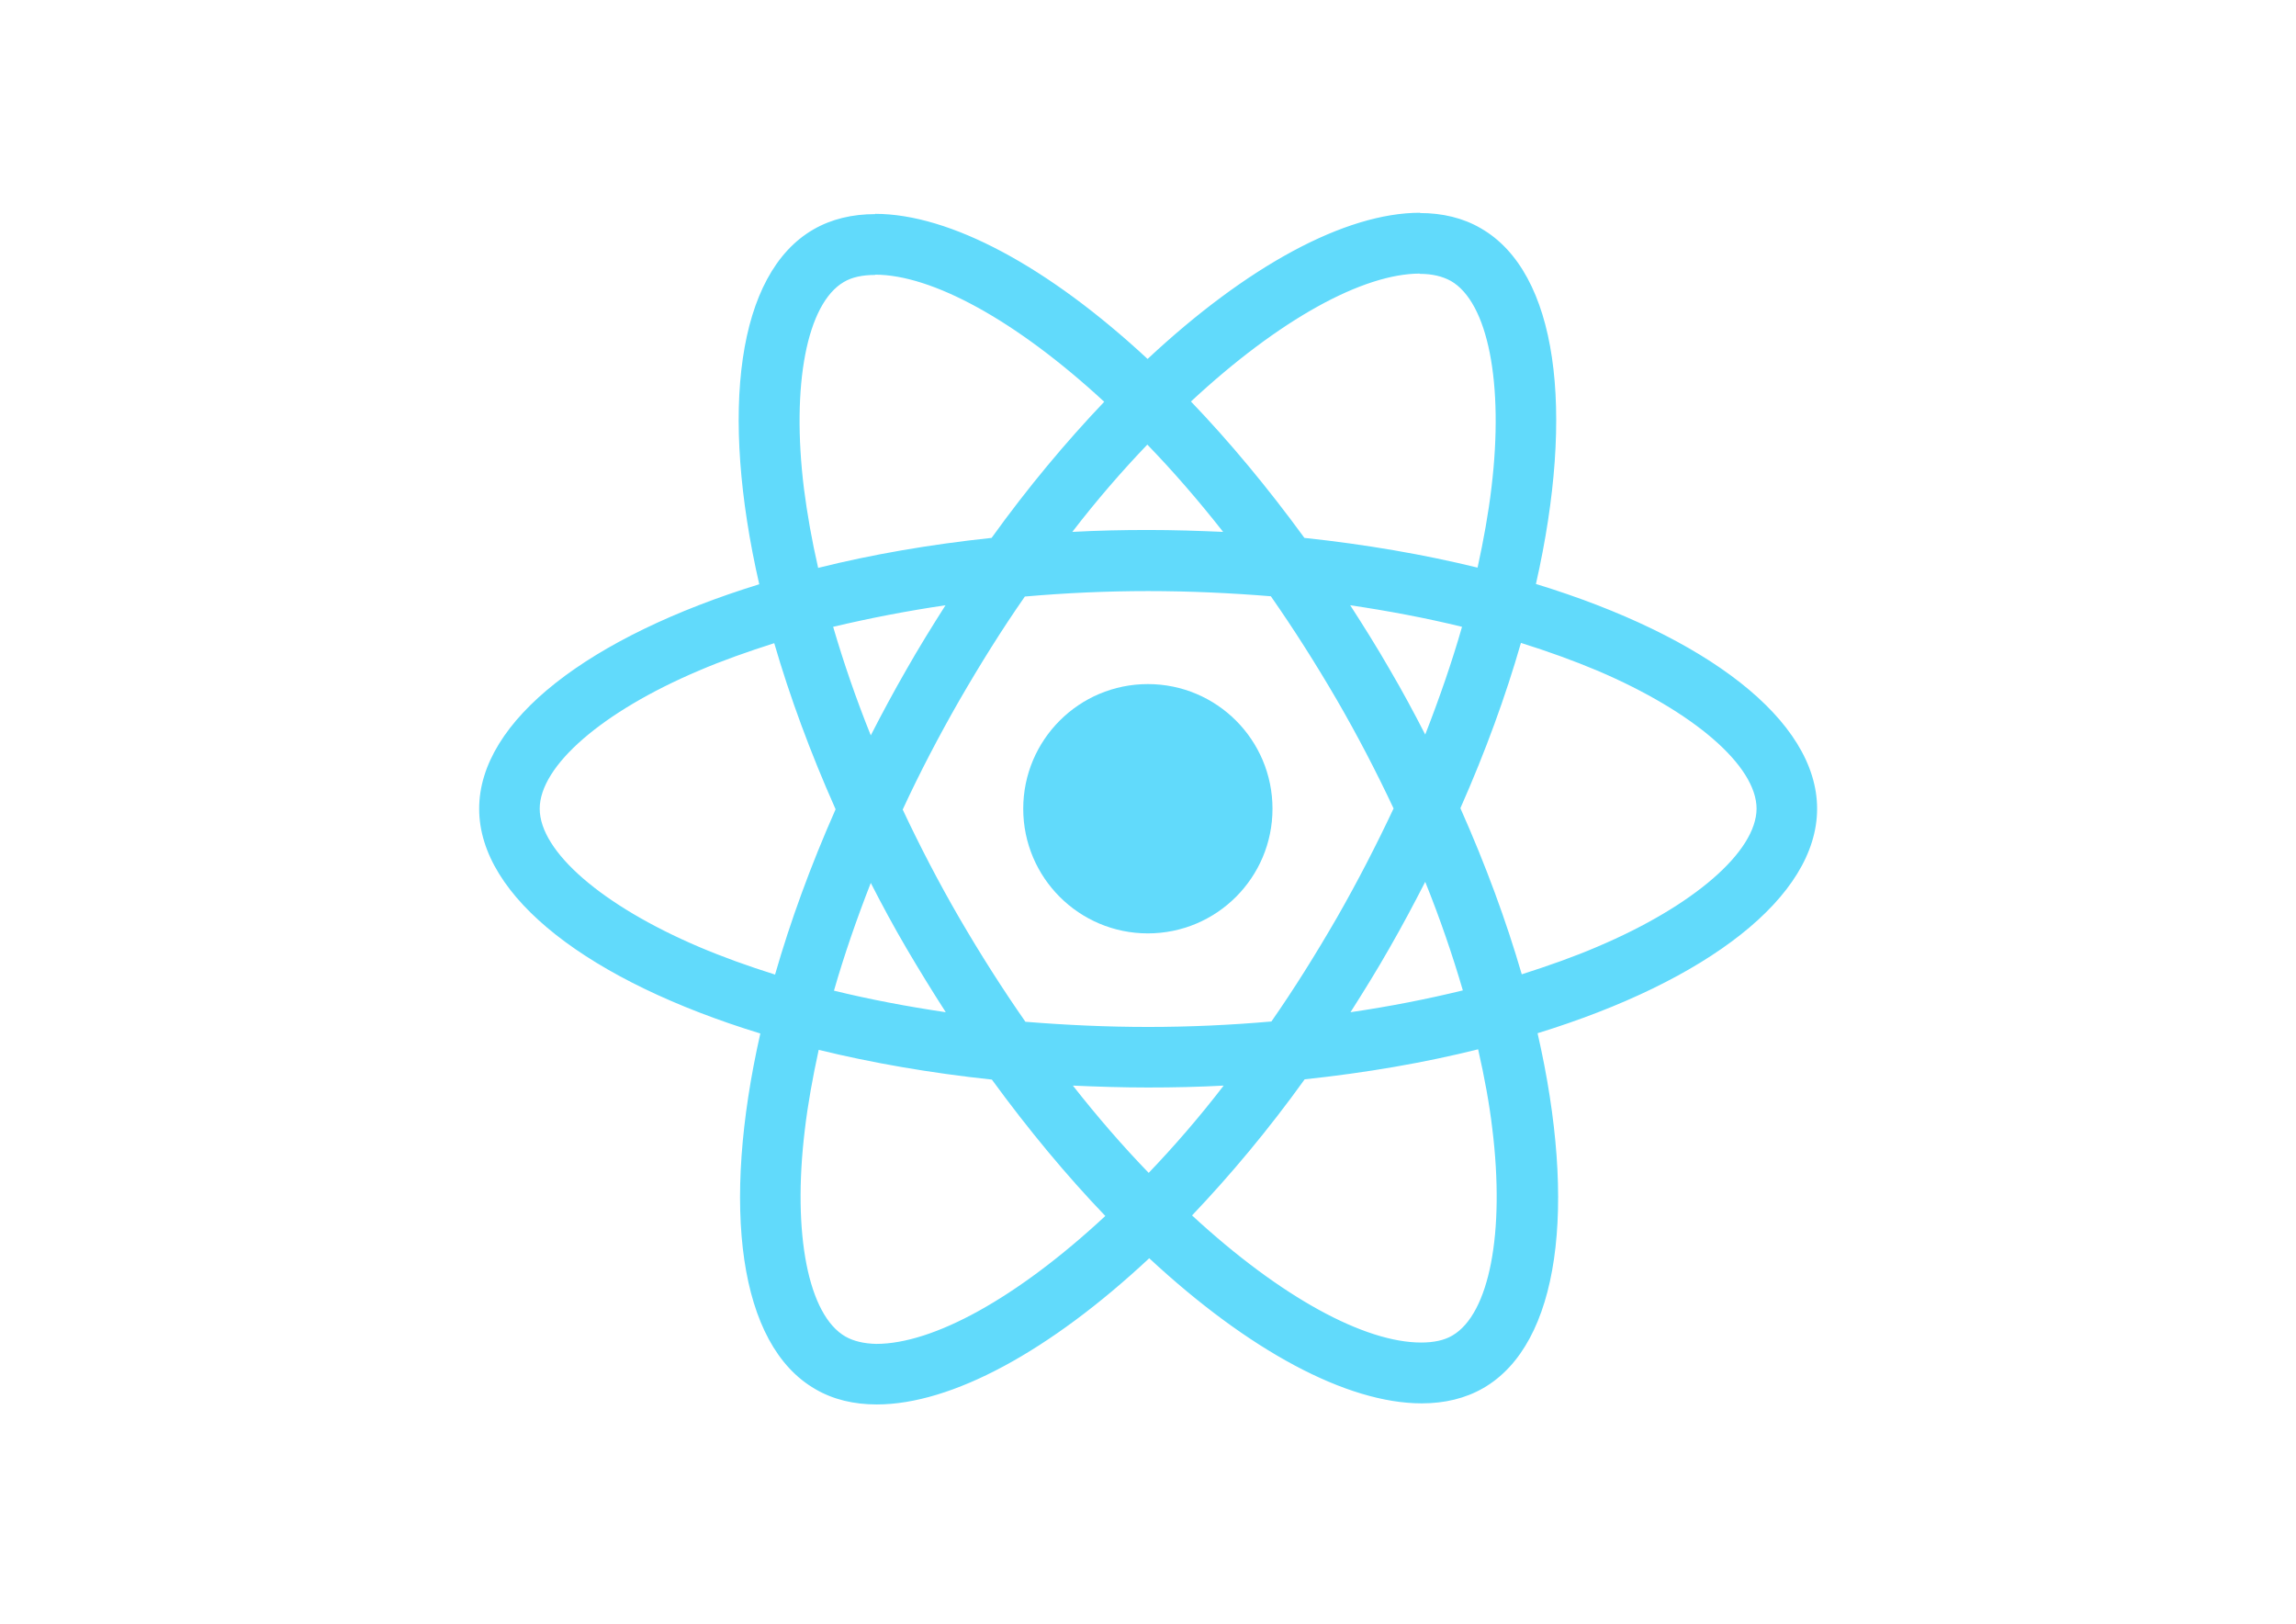
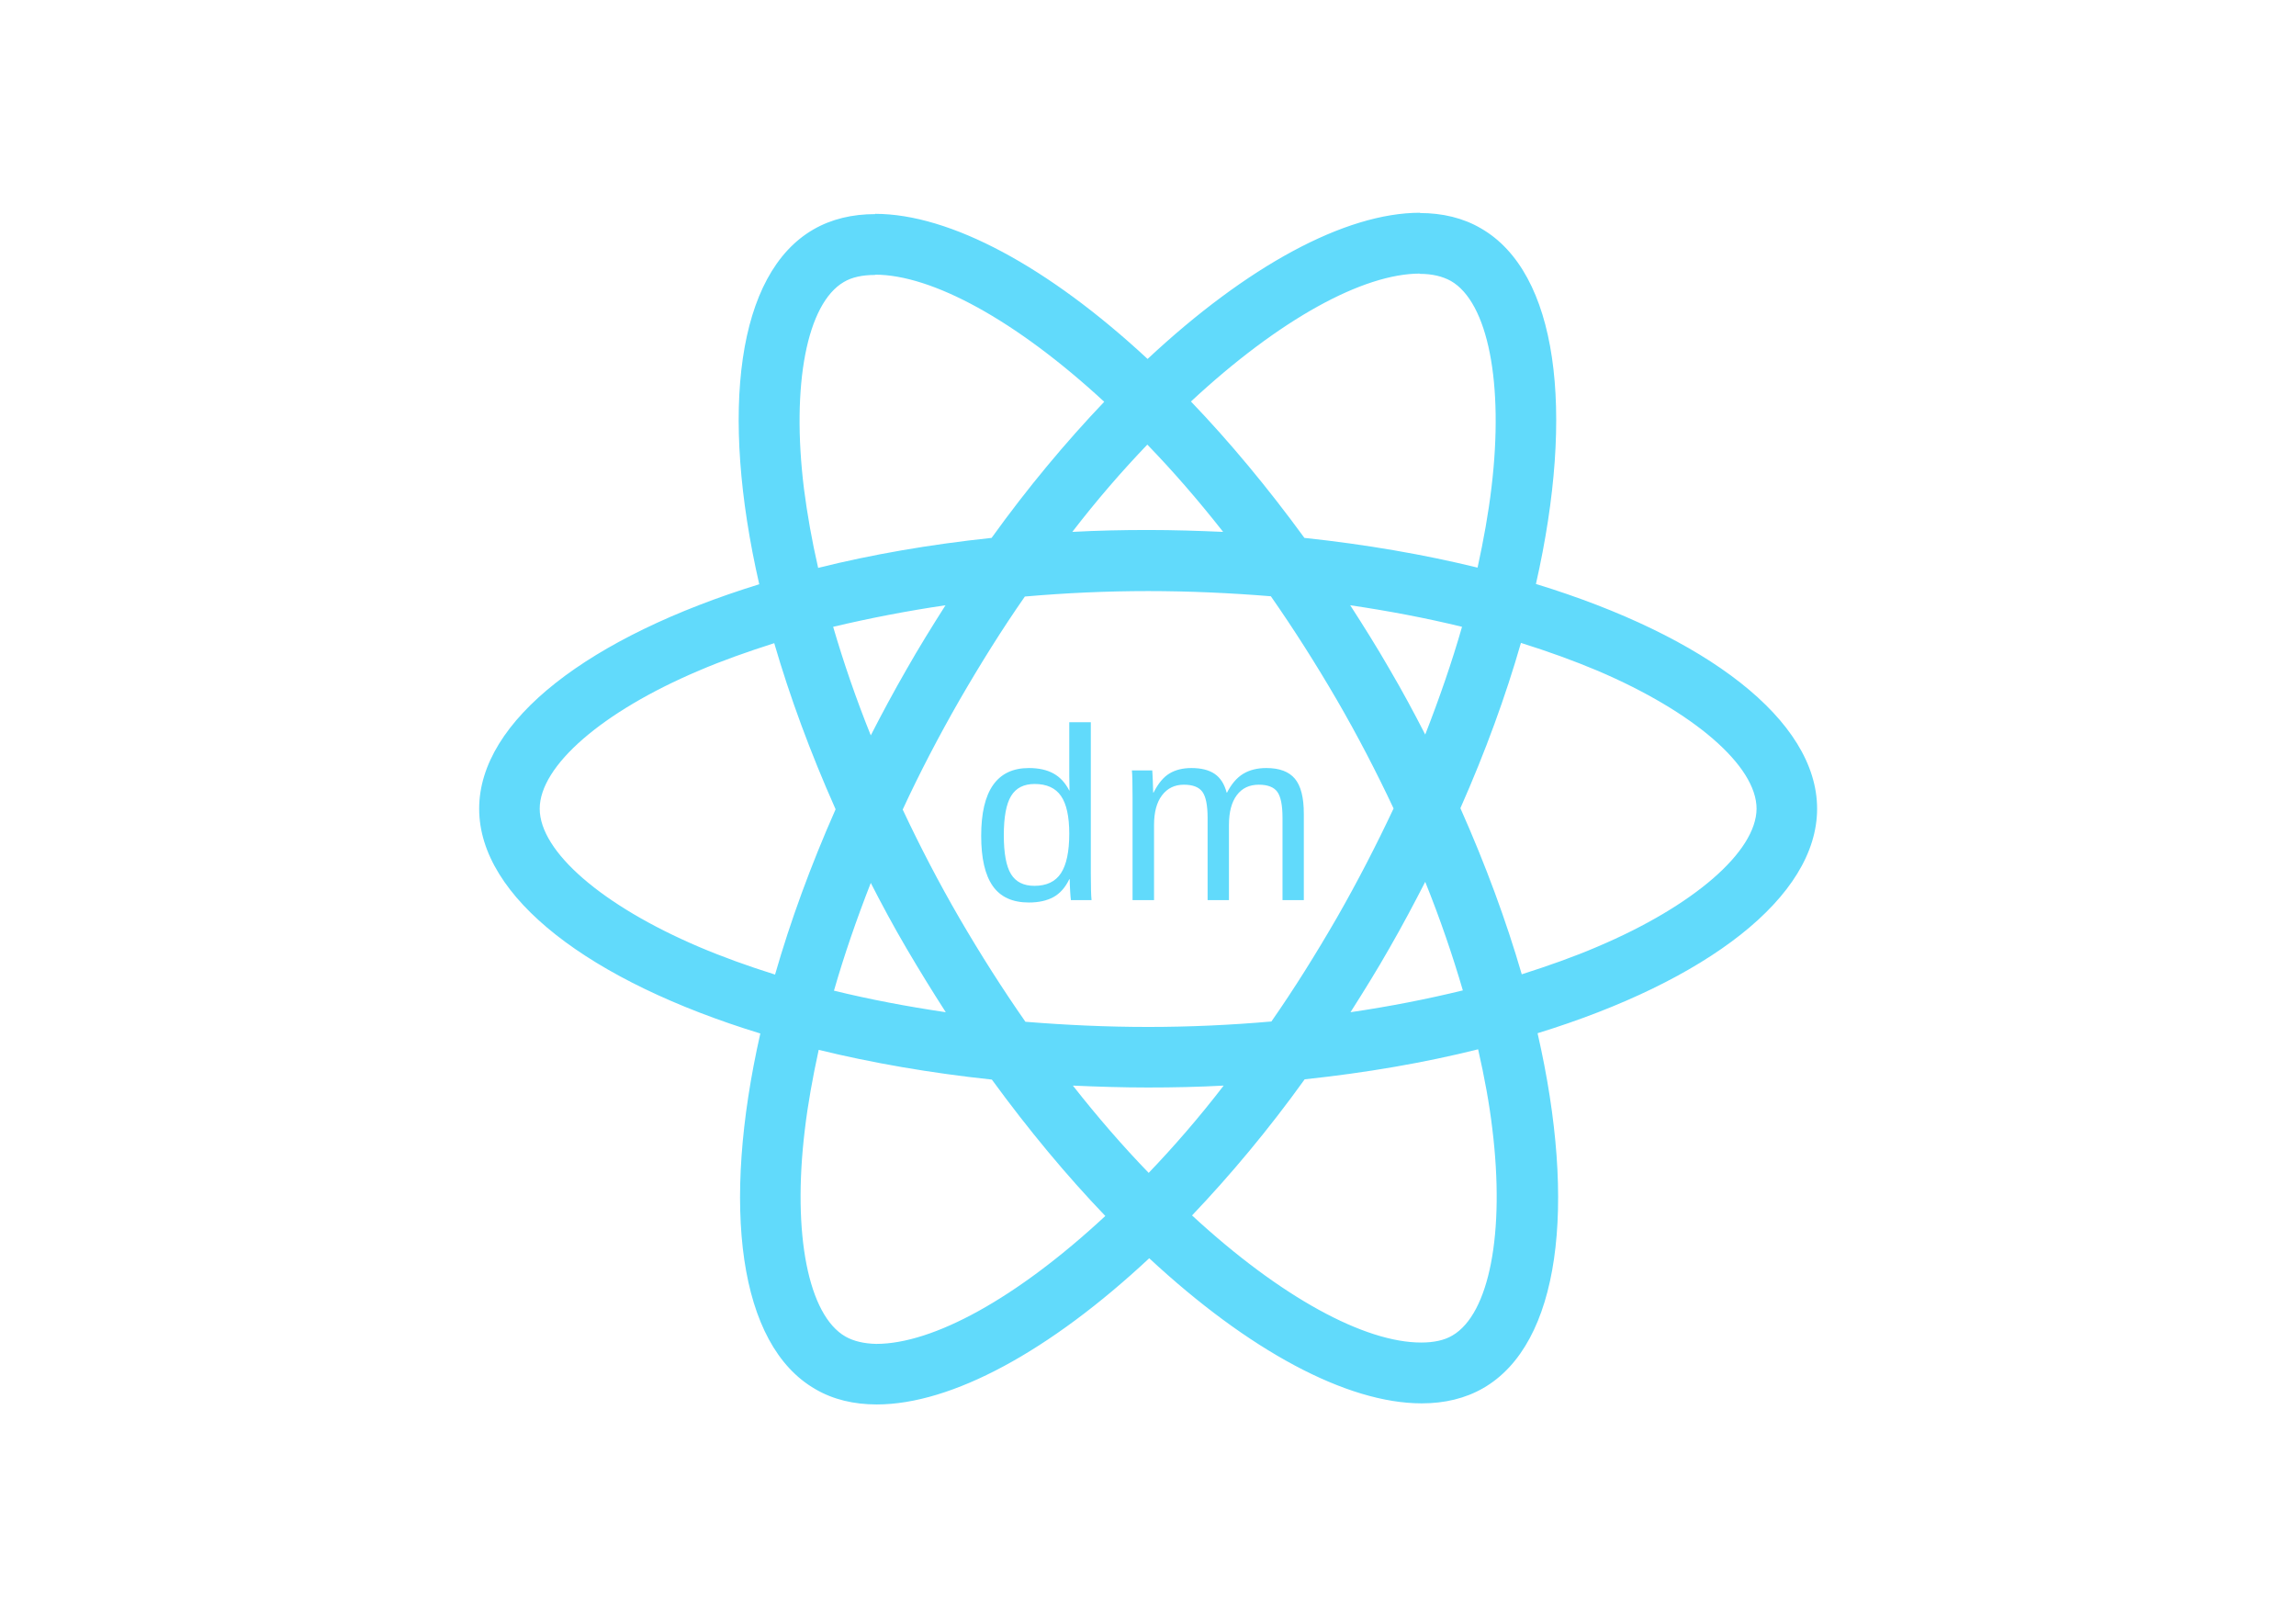
<svg xmlns="http://www.w3.org/2000/svg" viewBox="0 0 841.9 595.3">
  <g fill="#61DAFB">
    <path d="M666.3 296.5c0-32.5-40.7-63.3-103.1-82.4 14.4-63.6 8-114.2-20.2-130.4-6.5-3.8-14.1-5.6-22.4-5.6v22.3c4.6 0 8.3.9 11.4 2.6 13.6 7.8 19.5 37.5 14.9 75.7-1.1 9.4-2.9 19.3-5.1 29.4-19.6-4.8-41-8.5-63.5-10.9-13.5-18.5-27.5-35.3-41.6-50 32.6-30.3 63.2-46.9 84-46.9V78c-27.5 0-63.5 19.6-99.9 53.6-36.4-33.8-72.4-53.2-99.9-53.2v22.3c20.7 0 51.4 16.5 84 46.6-14 14.7-28 31.4-41.3 49.9-22.6 2.4-44 6.1-63.6 11-2.3-10-4-19.7-5.2-29-4.7-38.2 1.1-67.9 14.6-75.8 3-1.8 6.9-2.6 11.5-2.6V78.5c-8.4 0-16 1.8-22.6 5.6-28.1 16.2-34.4 66.7-19.9 130.1-62.2 19.2-102.7 49.9-102.7 82.3 0 32.5 40.7 63.3 103.1 82.4-14.4 63.6-8 114.2 20.2 130.4 6.5 3.8 14.1 5.6 22.5 5.6 27.5 0 63.5-19.6 99.9-53.6 36.4 33.8 72.4 53.2 99.9 53.2 8.4 0 16-1.8 22.6-5.6 28.1-16.2 34.4-66.7 19.9-130.1 62-19.1 102.5-49.9 102.5-82.3zm-130.2-66.7c-3.7 12.9-8.3 26.2-13.5 39.5-4.1-8-8.4-16-13.1-24-4.6-8-9.5-15.8-14.4-23.4 14.2 2.1 27.9 4.7 41 7.9zm-45.8 106.5c-7.8 13.5-15.8 26.3-24.1 38.2-14.9 1.3-30 2-45.2 2-15.1 0-30.2-.7-45-1.9-8.3-11.9-16.4-24.6-24.2-38-7.6-13.1-14.5-26.4-20.8-39.8 6.2-13.4 13.2-26.8 20.7-39.9 7.8-13.5 15.8-26.3 24.1-38.2 14.9-1.3 30-2 45.2-2 15.1 0 30.2.7 45 1.9 8.3 11.9 16.4 24.6 24.2 38 7.6 13.1 14.5 26.4 20.8 39.8-6.3 13.4-13.2 26.8-20.7 39.9zm32.3-13c5.4 13.4 10 26.8 13.8 39.8-13.1 3.2-26.9 5.9-41.2 8 4.9-7.7 9.8-15.6 14.4-23.7 4.6-8 8.9-16.1 13-24.1zM421.2 430c-9.3-9.6-18.6-20.3-27.8-32 9 .4 18.2.7 27.5.7 9.4 0 18.7-.2 27.8-.7-9 11.7-18.3 22.4-27.5 32zm-74.4-58.9c-14.2-2.1-27.9-4.7-41-7.9 3.7-12.9 8.3-26.2 13.5-39.5 4.1 8 8.4 16 13.1 24 4.7 8 9.5 15.8 14.4 23.4zM420.7 163c9.3 9.6 18.6 20.3 27.8 32-9-.4-18.2-.7-27.5-.7-9.4 0-18.7.2-27.8.7 9-11.7 18.3-22.4 27.5-32zm-74 58.9c-4.9 7.7-9.8 15.6-14.4 23.7-4.6 8-8.9 16-13 24-5.4-13.4-10-26.8-13.8-39.8 13.1-3.1 26.9-5.8 41.2-7.9zm-90.5 125.2c-35.4-15.1-58.3-34.9-58.3-50.6 0-15.7 22.9-35.6 58.3-50.6 8.6-3.7 18-7 27.7-10.1 5.7 19.6 13.2 40 22.5 60.9-9.2 20.8-16.6 41.1-22.2 60.6-9.9-3.1-19.3-6.5-28-10.2zM310 490c-13.6-7.8-19.5-37.5-14.9-75.7 1.1-9.4 2.9-19.3 5.1-29.4 19.6 4.8 41 8.5 63.5 10.9 13.5 18.5 27.5 35.3 41.6 50-32.6 30.3-63.2 46.9-84 46.9-4.5-.1-8.3-1-11.3-2.7zm237.2-76.2c4.7 38.2-1.1 67.9-14.6 75.8-3 1.8-6.9 2.6-11.5 2.6-20.7 0-51.4-16.5-84-46.6 14-14.7 28-31.4 41.3-49.9 22.6-2.4 44-6.1 63.6-11 2.3 10.1 4.1 19.8 5.2 29.1zm38.5-66.7c-8.6 3.7-18 7-27.7 10.1-5.7-19.6-13.2-40-22.5-60.9 9.2-20.8 16.6-41.1 22.2-60.6 9.9 3.1 19.3 6.5 28.1 10.2 35.4 15.1 58.3 34.9 58.3 50.6-.1 15.7-23 35.6-58.4 50.6zM320.8 78.4z" />
-     <circle cx="420.9" cy="296.5" r="45.7" />
+     <text x="356" y="330" style="font-size: 90px;font-family: Arial;letter-spacing:3;">dm</text>
    <path d="M520.5 78.1z" />
  </g>
</svg>
